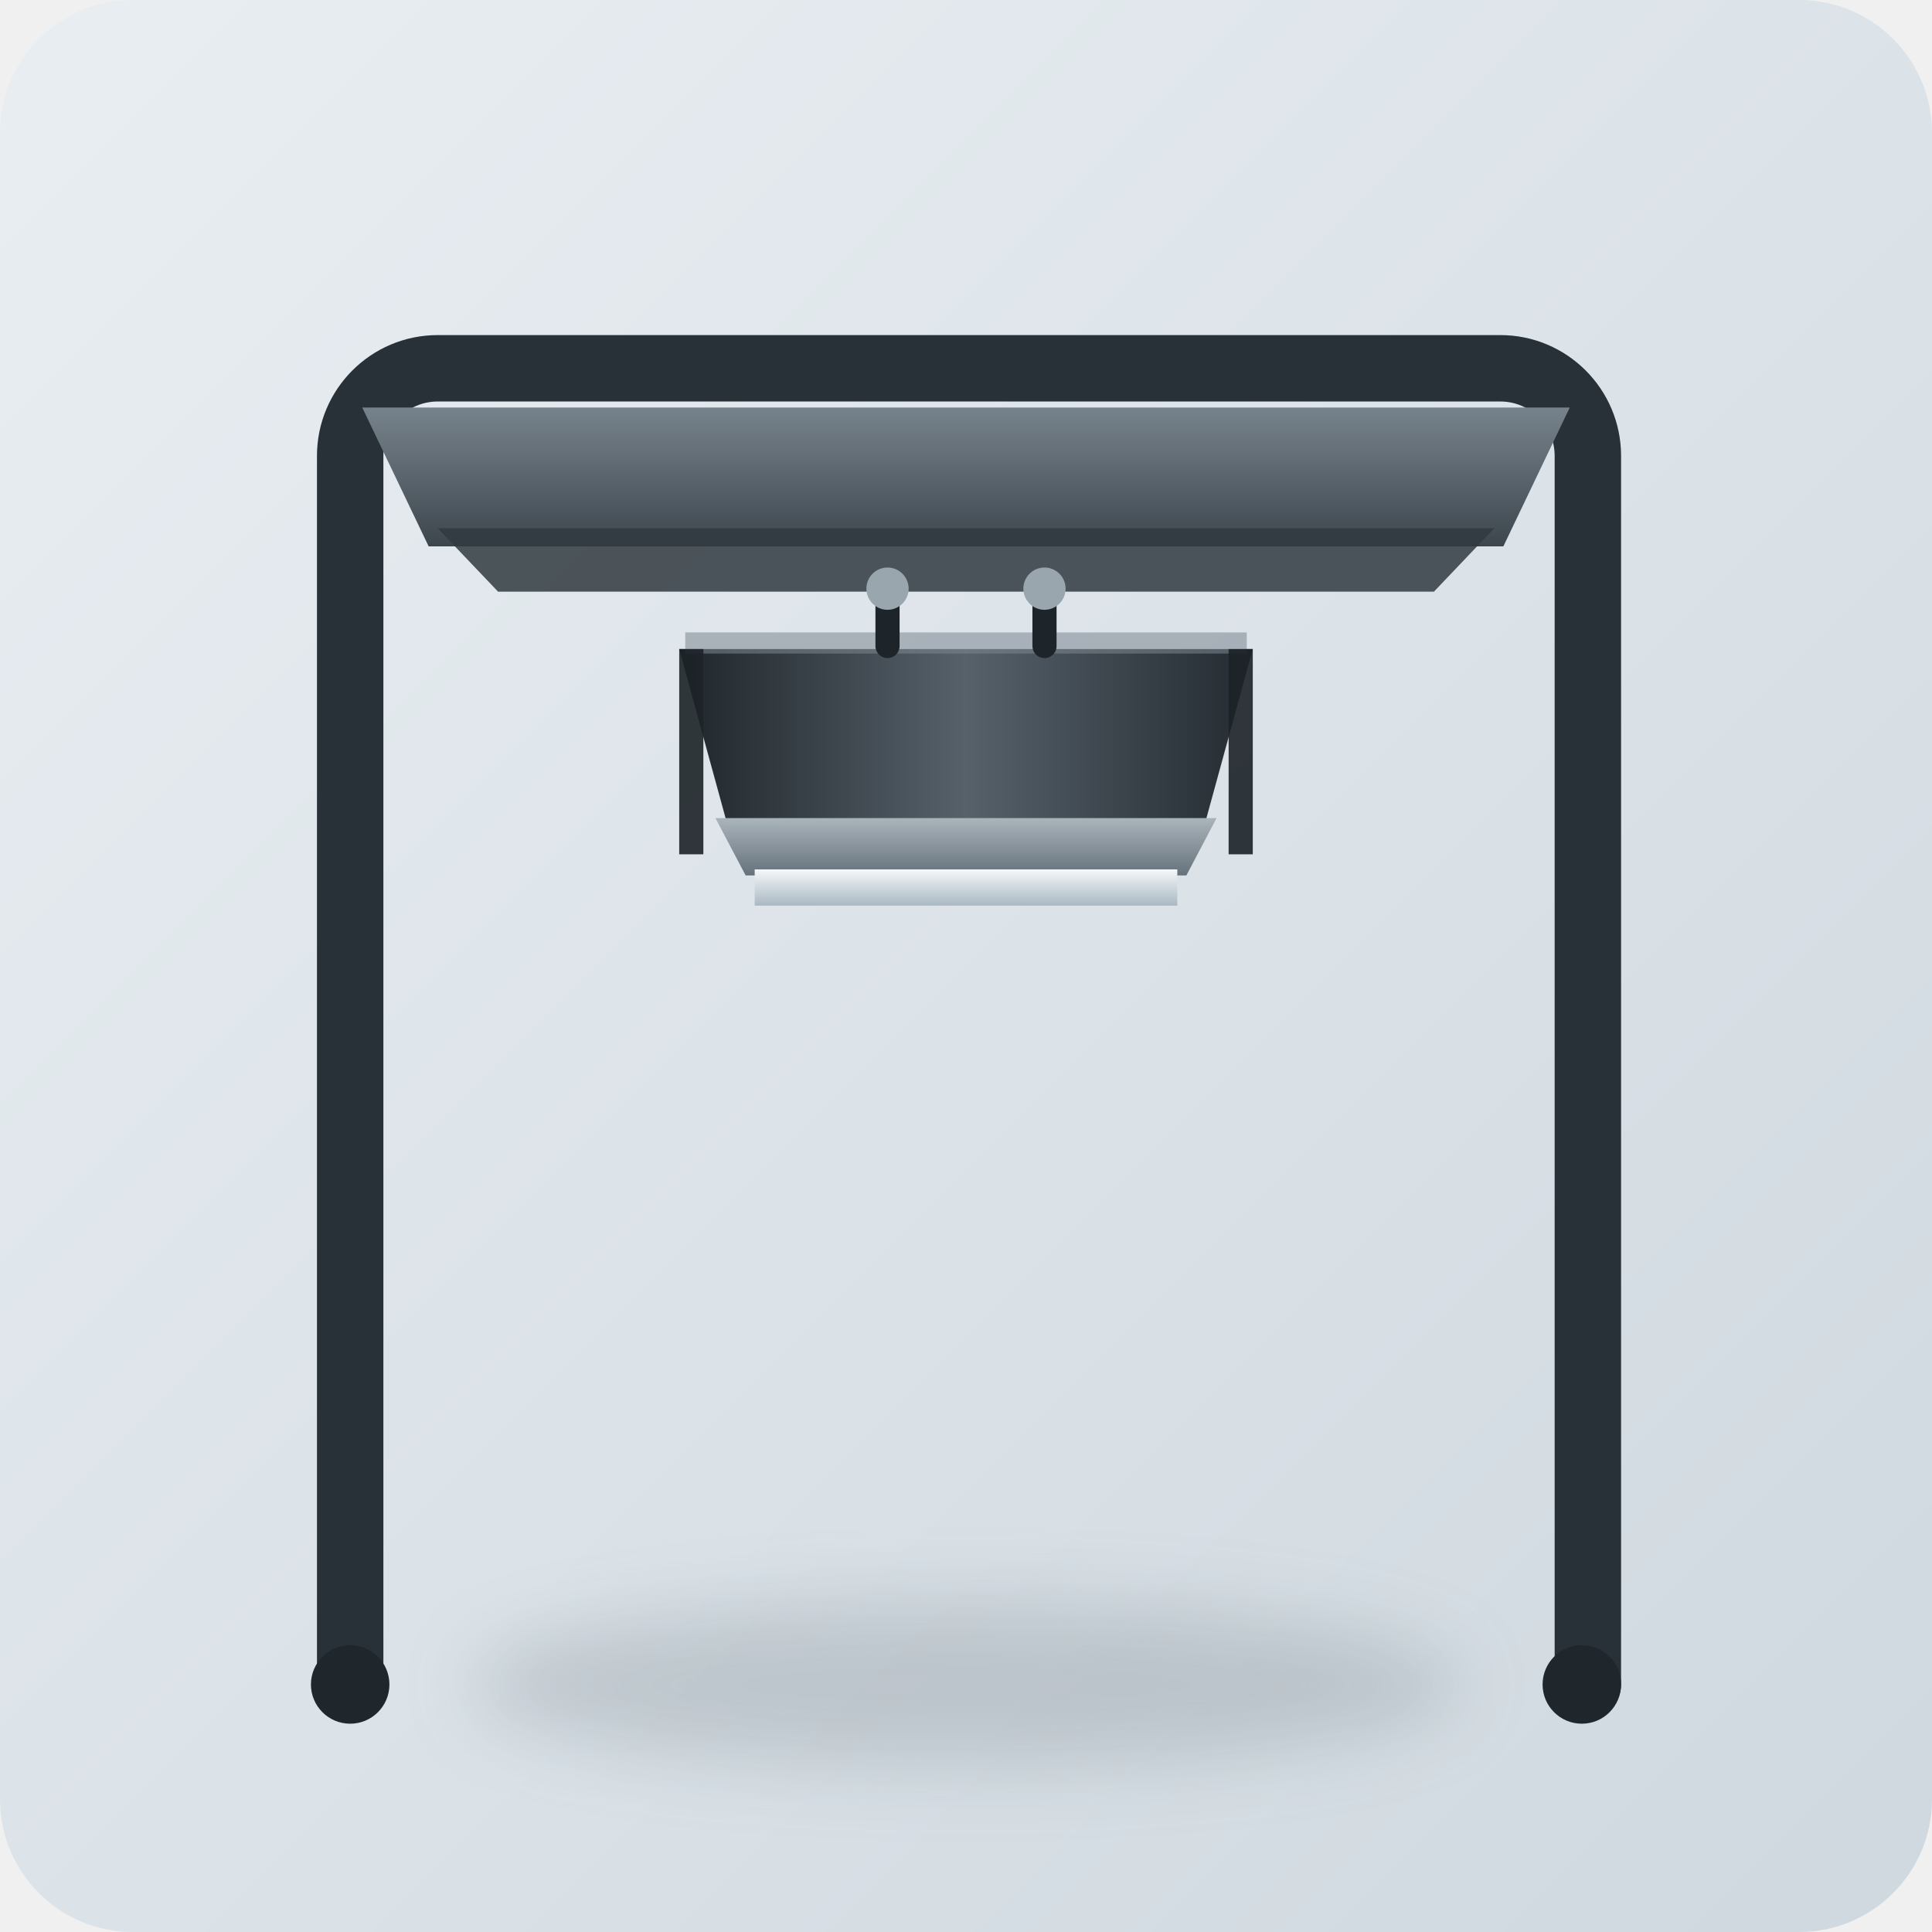
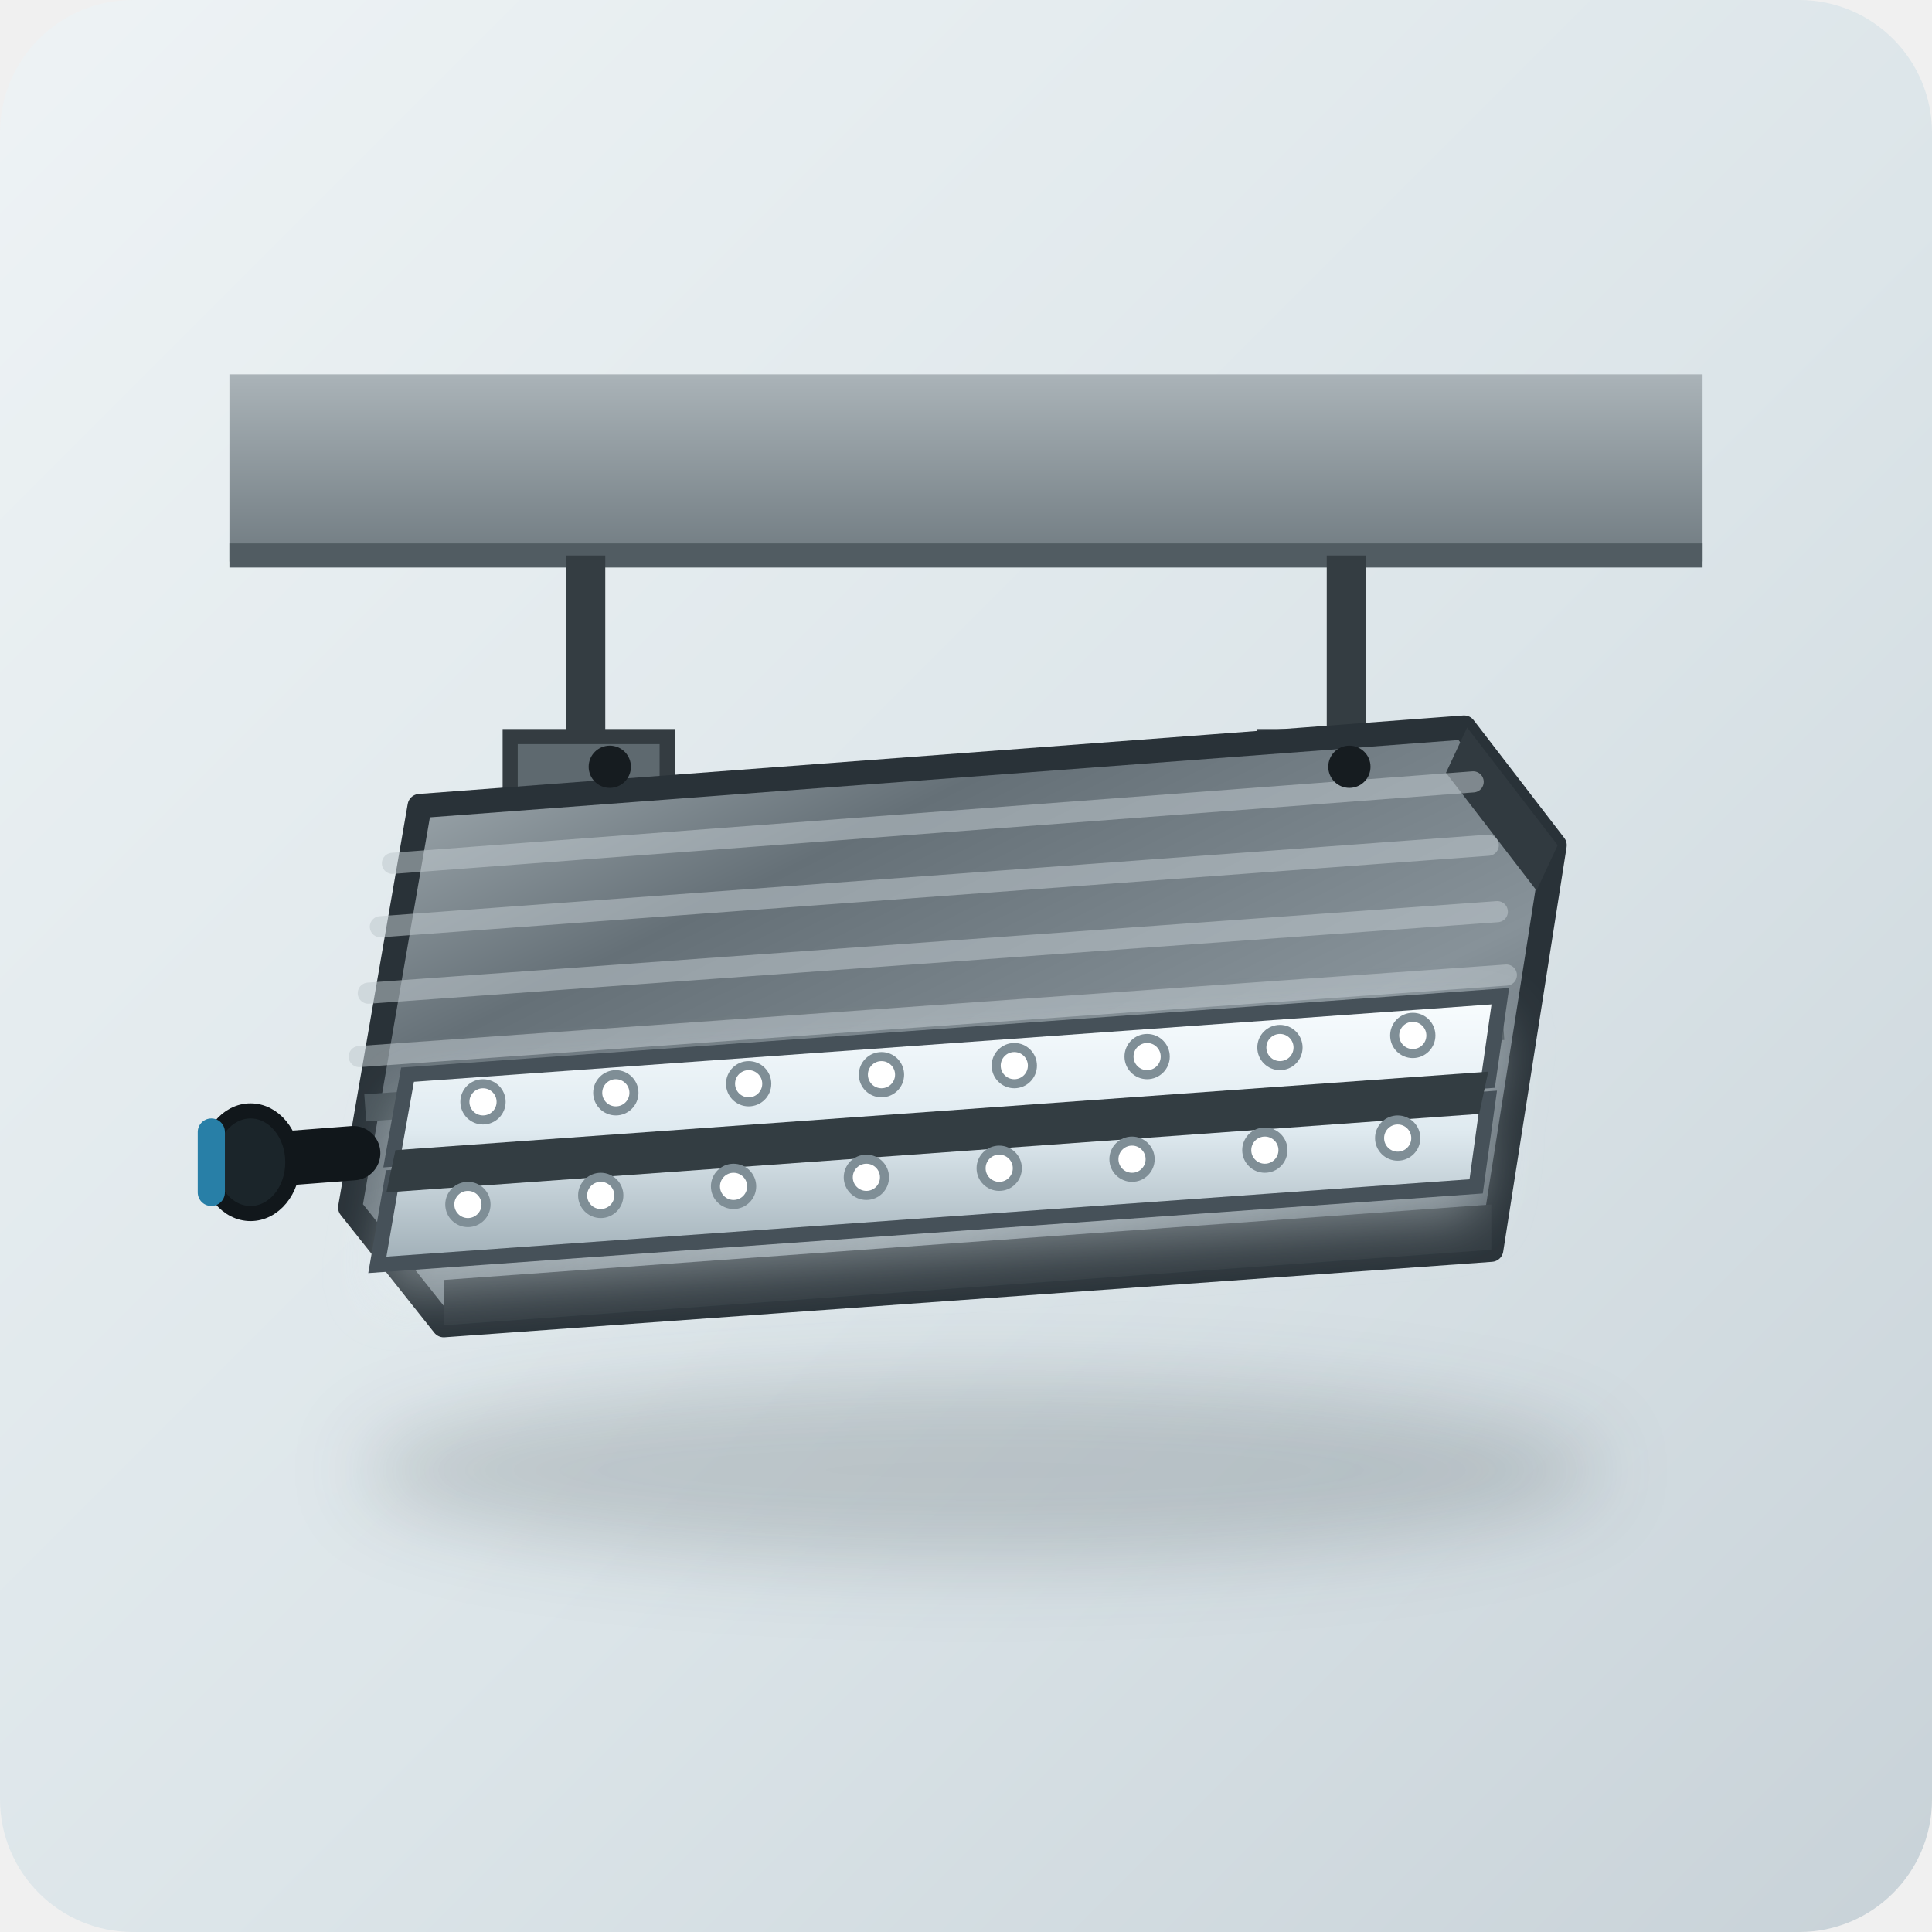
<svg xmlns="http://www.w3.org/2000/svg" viewBox="0 0 640 640" role="img" aria-labelledby="title desc">
  <defs>
    <linearGradient id="bg" x1="0" y1="0" x2="1" y2="1">
-       <stop offset="0" stop-color="#e9eef2" />
-       <stop offset="1" stop-color="#cfd8df" />
+       <stop offset="0" stop-color="#eef3f5" />
+       <stop offset=".55" stop-color="#dce5e9" />
+       <stop offset="1" stop-color="#c8d2d8" />
    </linearGradient>
-     <linearGradient id="soffit" x1="0" y1="0" x2="0" y2="1">
-       <stop offset="0" stop-color="#77838c" />
-       <stop offset="1" stop-color="#3d464d" />
+     <linearGradient id="concrete" x1="0" y1="0" x2="0" y2="1">
+       <stop offset="0" stop-color="#aab3b8" />
+       <stop offset="1" stop-color="#707b81" />
    </linearGradient>
-     <linearGradient id="housing" x1="0" y1="0" x2="1" y2="0">
-       <stop offset="0" stop-color="#20262b" />
-       <stop offset=".5" stop-color="#56616a" />
-       <stop offset="1" stop-color="#242b31" />
+     <linearGradient id="body" x1="0" y1="0" x2="1" y2="1">
+       <stop offset="0" stop-color="#aeb8bd" />
+       <stop offset=".3" stop-color="#657077" />
+       <stop offset=".65" stop-color="#879299" />
+       <stop offset="1" stop-color="#465159" />
    </linearGradient>
-     <linearGradient id="reflector" x1="0" y1="0" x2="0" y2="1">
-       <stop offset="0" stop-color="#aab4bb" />
-       <stop offset="1" stop-color="#66727b" />
+     <linearGradient id="glass" x1="0" y1="0" x2="0" y2="1">
+       <stop offset="0" stop-color="#f9fdff" />
+       <stop offset=".5" stop-color="#dfeaf0" />
+       <stop offset="1" stop-color="#9faeb6" />
    </linearGradient>
-     <linearGradient id="diffuser" x1="0" y1="0" x2="0" y2="1">
-       <stop offset="0" stop-color="#f5f8fa" />
-       <stop offset="1" stop-color="#a9b8c2" />
-     </linearGradient>
-     <filter id="shadow" x="-30%" y="-50%" width="160%" height="200%">
-       <feGaussianBlur stdDeviation="12" />
+     <filter id="shadow" x="-25%" y="-80%" width="150%" height="260%">
+       <feGaussianBlur stdDeviation="13" />
+     </filter>
+     <filter id="glow" x="-40%" y="-120%" width="180%" height="340%">
+       <feGaussianBlur stdDeviation="9" />
    </filter>
  </defs>
  <rect width="640" height="640" rx="44" fill="url(#bg)" />
-   <ellipse cx="320" cy="558" rx="164" ry="27" fill="#4f5b64" opacity=".2" filter="url(#shadow)" />
-   <path d="M116 558V151c0-16 13-29 29-29h352c16 0 29 13 29 29v407" fill="none" stroke="#283038" stroke-width="22" stroke-linecap="round" />
-   <path d="M120 135h400l-22 46H142z" fill="url(#soffit)" />
-   <path d="M145 175h350l-20 21H165z" fill="#303940" opacity=".85" />
-   <path d="M225 215h190l-17 62H242z" fill="url(#housing)" />
-   <path d="M237 271h166l-10 19H247z" fill="url(#reflector)" />
-   <path d="M250 288h140v12H250z" fill="url(#diffuser)" />
-   <path d="M227 213h186" stroke="#7b8790" stroke-width="7" opacity=".55" />
-   <path d="M229 215v68M411 215v68" stroke="#1c2227" stroke-width="8" opacity=".9" />
-   <path d="M294 196v18M346 196v18" stroke="#1e252a" stroke-width="8" stroke-linecap="round" />
-   <circle cx="294" cy="195" r="7" fill="#9aa6ae" />
-   <circle cx="346" cy="195" r="7" fill="#9aa6ae" />
-   <circle cx="116" cy="558" r="13" fill="#1f262c" />
-   <circle cx="524" cy="558" r="13" fill="#1f262c" />
+   <ellipse cx="325" cy="487" rx="205" ry="30" fill="#263138" opacity=".18" filter="url(#shadow)" />
+   <path d="M76 124h488v62H76z" fill="url(#concrete)" />
+   <path d="M76 184h488" fill="none" stroke="#515c62" stroke-width="8" />
+   <path d="M194 184v67M446 184v67" fill="none" stroke="#343d42" stroke-width="13" />
+   <path d="M169 244h52v21h-52zM419 244h52v21h-52z" fill="#5e696f" stroke="#343c41" stroke-width="5" />
+   <path d="M139 267 485 241l30 39-21 134-347 25-31-39z" fill="url(#body)" stroke="#293238" stroke-width="8" stroke-linejoin="round" />
+   <path d="m486 241 30 39-7 15-30-39zM147 424l347-25v15l-347 25z" fill="#313a40" />
+   <path d="M130 286 488 259M126 307 493 280M122 329l374-27M119 350l380-27" fill="none" stroke="#c0c9cd" stroke-width="7" stroke-linecap="round" opacity=".55" />
+   <path d="M121 367 498 340" fill="none" stroke="#4a555b" stroke-width="9" />
+   <path d="m135 364 362-26-4 30-363 26zM130 398l363-26-4 31-364 26z" fill="#e9f3f7" opacity=".42" filter="url(#glow)" />
+   <path d="m135 356 362-26-4 28-363 26zM130 390l363-26-4 29-364 26z" fill="url(#glass)" stroke="#465159" stroke-width="5" />
+   <path d="m131 381 362-26-3 14-362 26z" fill="#333d42" />
+   <g fill="#fff" stroke="#7f8e96" stroke-width="3">
+     <circle cx="160" cy="365" r="6" />
+     <circle cx="204" cy="362" r="6" />
+     <circle cx="248" cy="359" r="6" />
+     <circle cx="292" cy="356" r="6" />
+     <circle cx="336" cy="353" r="6" />
+     <circle cx="380" cy="350" r="6" />
+     <circle cx="424" cy="347" r="6" />
+     <circle cx="468" cy="343" r="6" />
+     <circle cx="155" cy="399" r="6" />
+     <circle cx="199" cy="396" r="6" />
+     <circle cx="243" cy="393" r="6" />
+     <circle cx="287" cy="390" r="6" />
+     <circle cx="331" cy="387" r="6" />
+     <circle cx="375" cy="384" r="6" />
+     <circle cx="419" cy="381" r="6" />
+     <circle cx="463" cy="377" r="6" />
+   </g>
+   <path d="M117 382 91 384" fill="none" stroke="#11171b" stroke-width="18" stroke-linecap="round" />
+   <ellipse cx="83" cy="385" rx="14" ry="17" fill="#1b252a" stroke="#11171b" stroke-width="5" />
+   <path d="M70 375v20" stroke="#287fa7" stroke-width="9" stroke-linecap="round" />
+   <circle cx="202" cy="254" r="7" fill="#161c20" />
+   <circle cx="447" cy="254" r="7" fill="#161c20" />
</svg>
